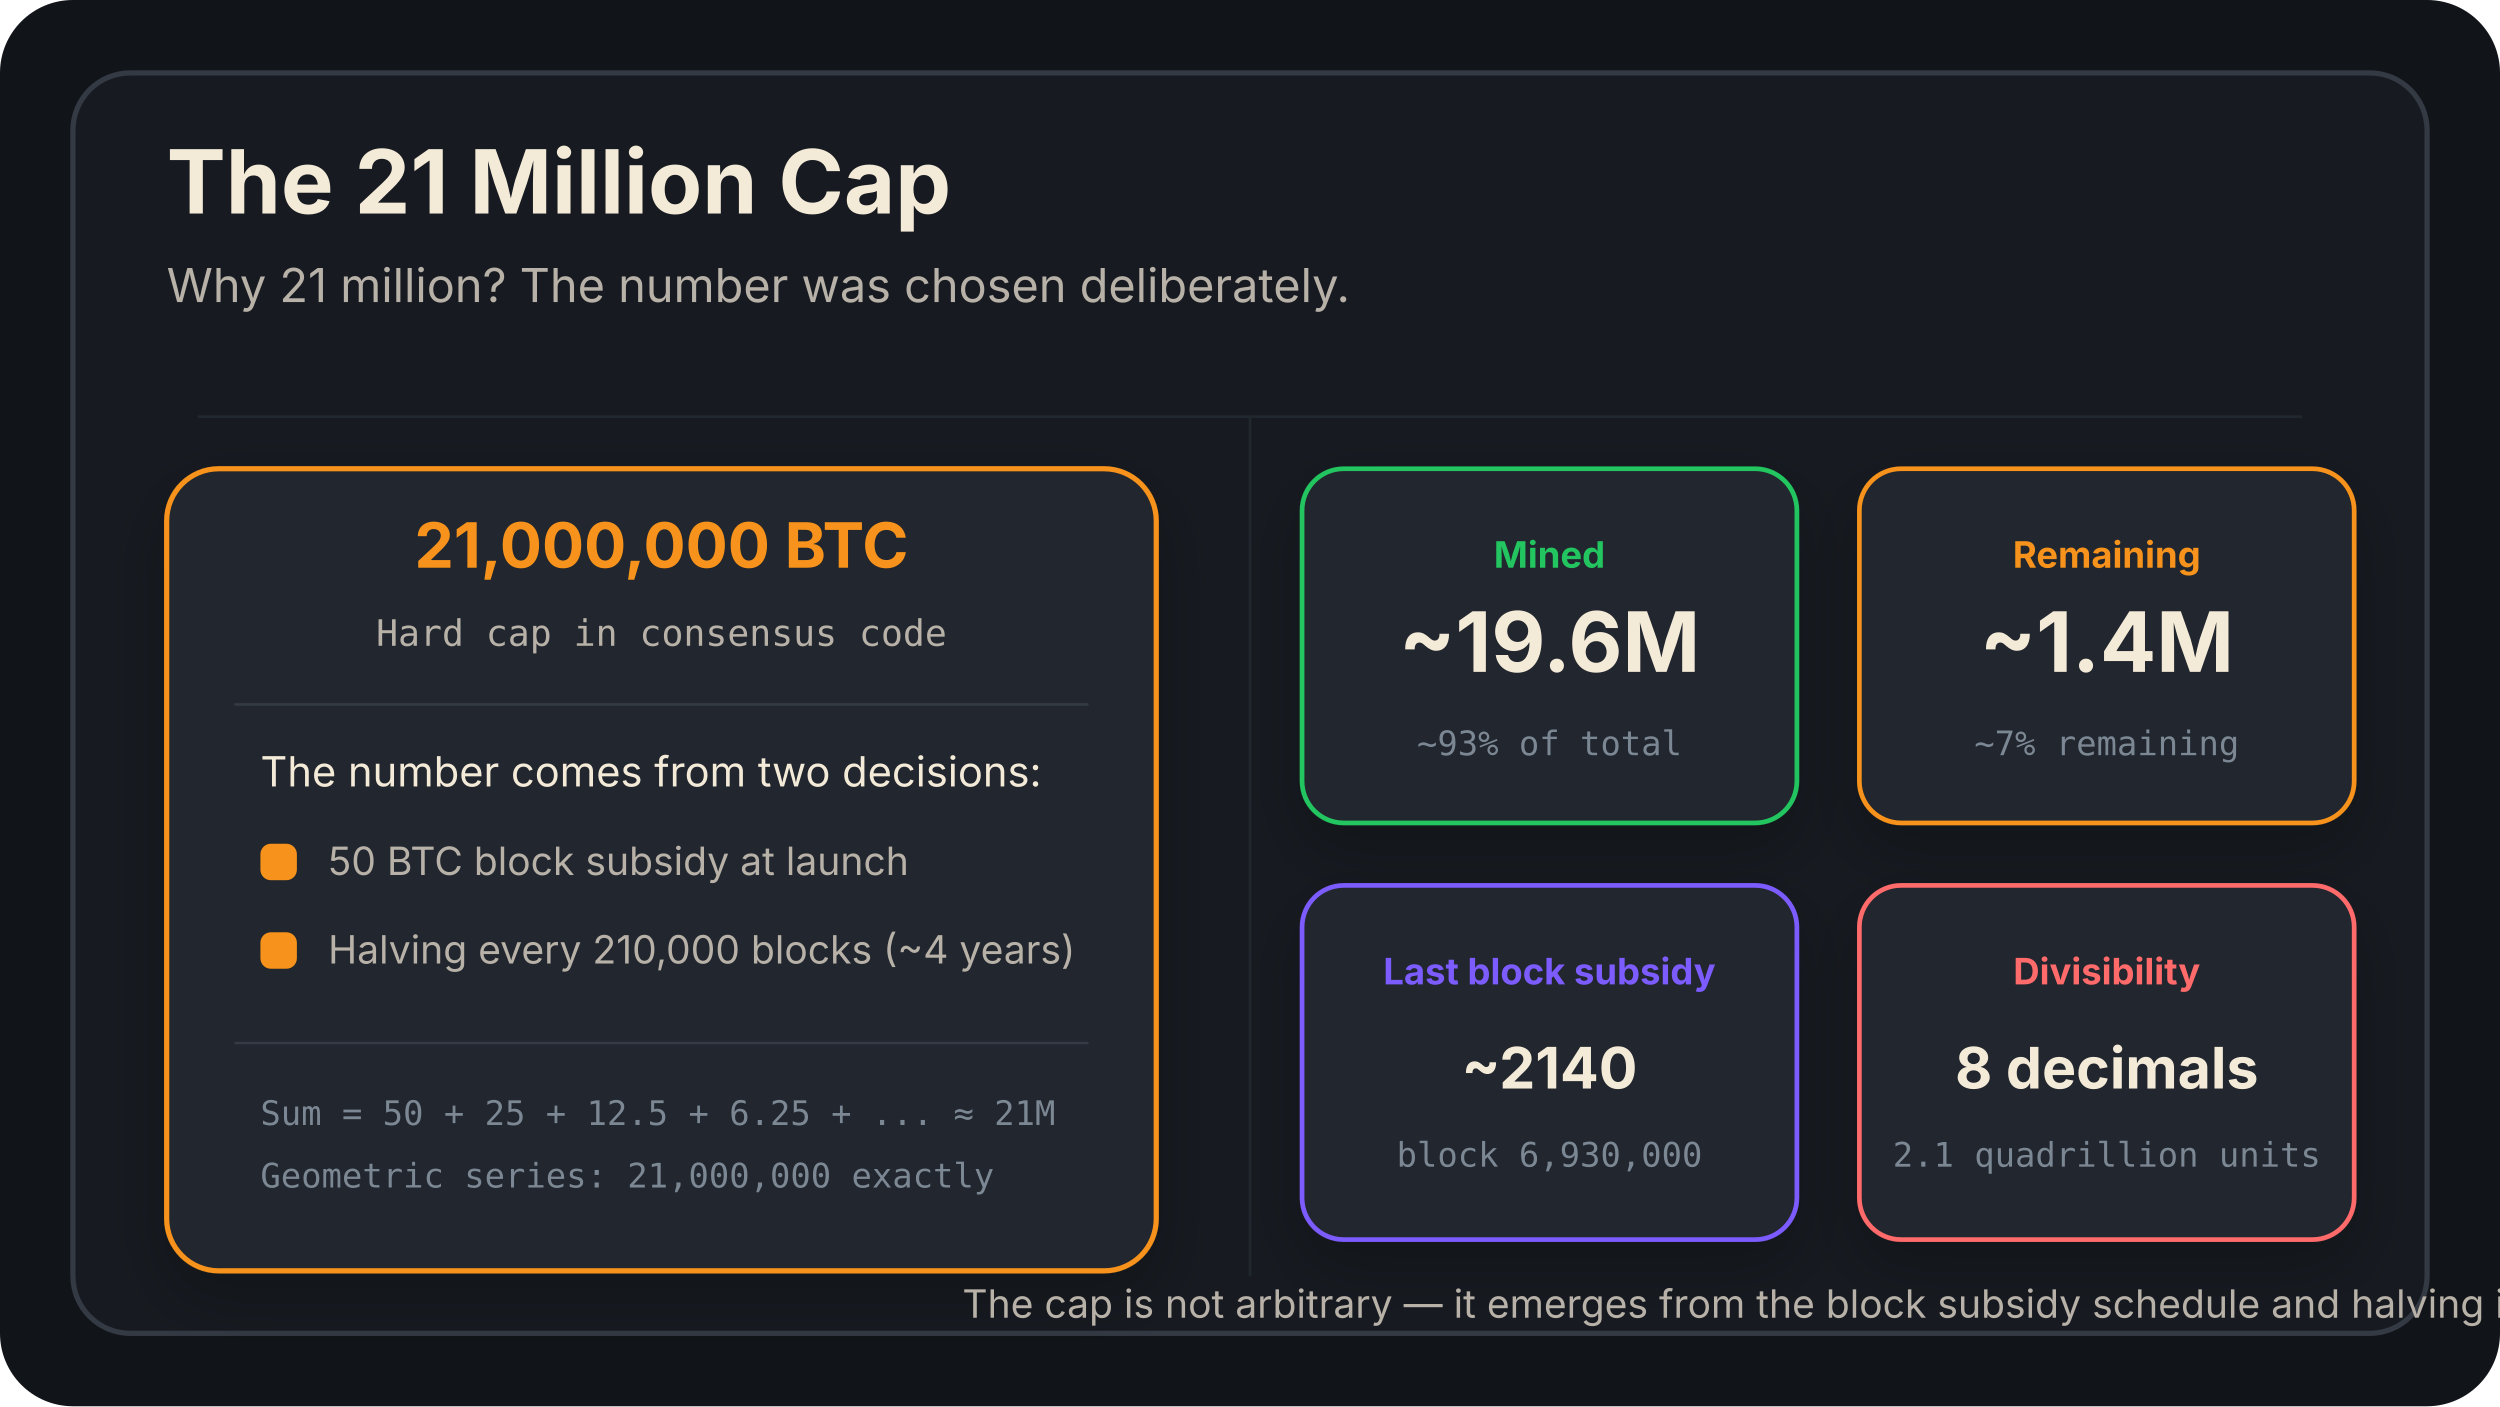
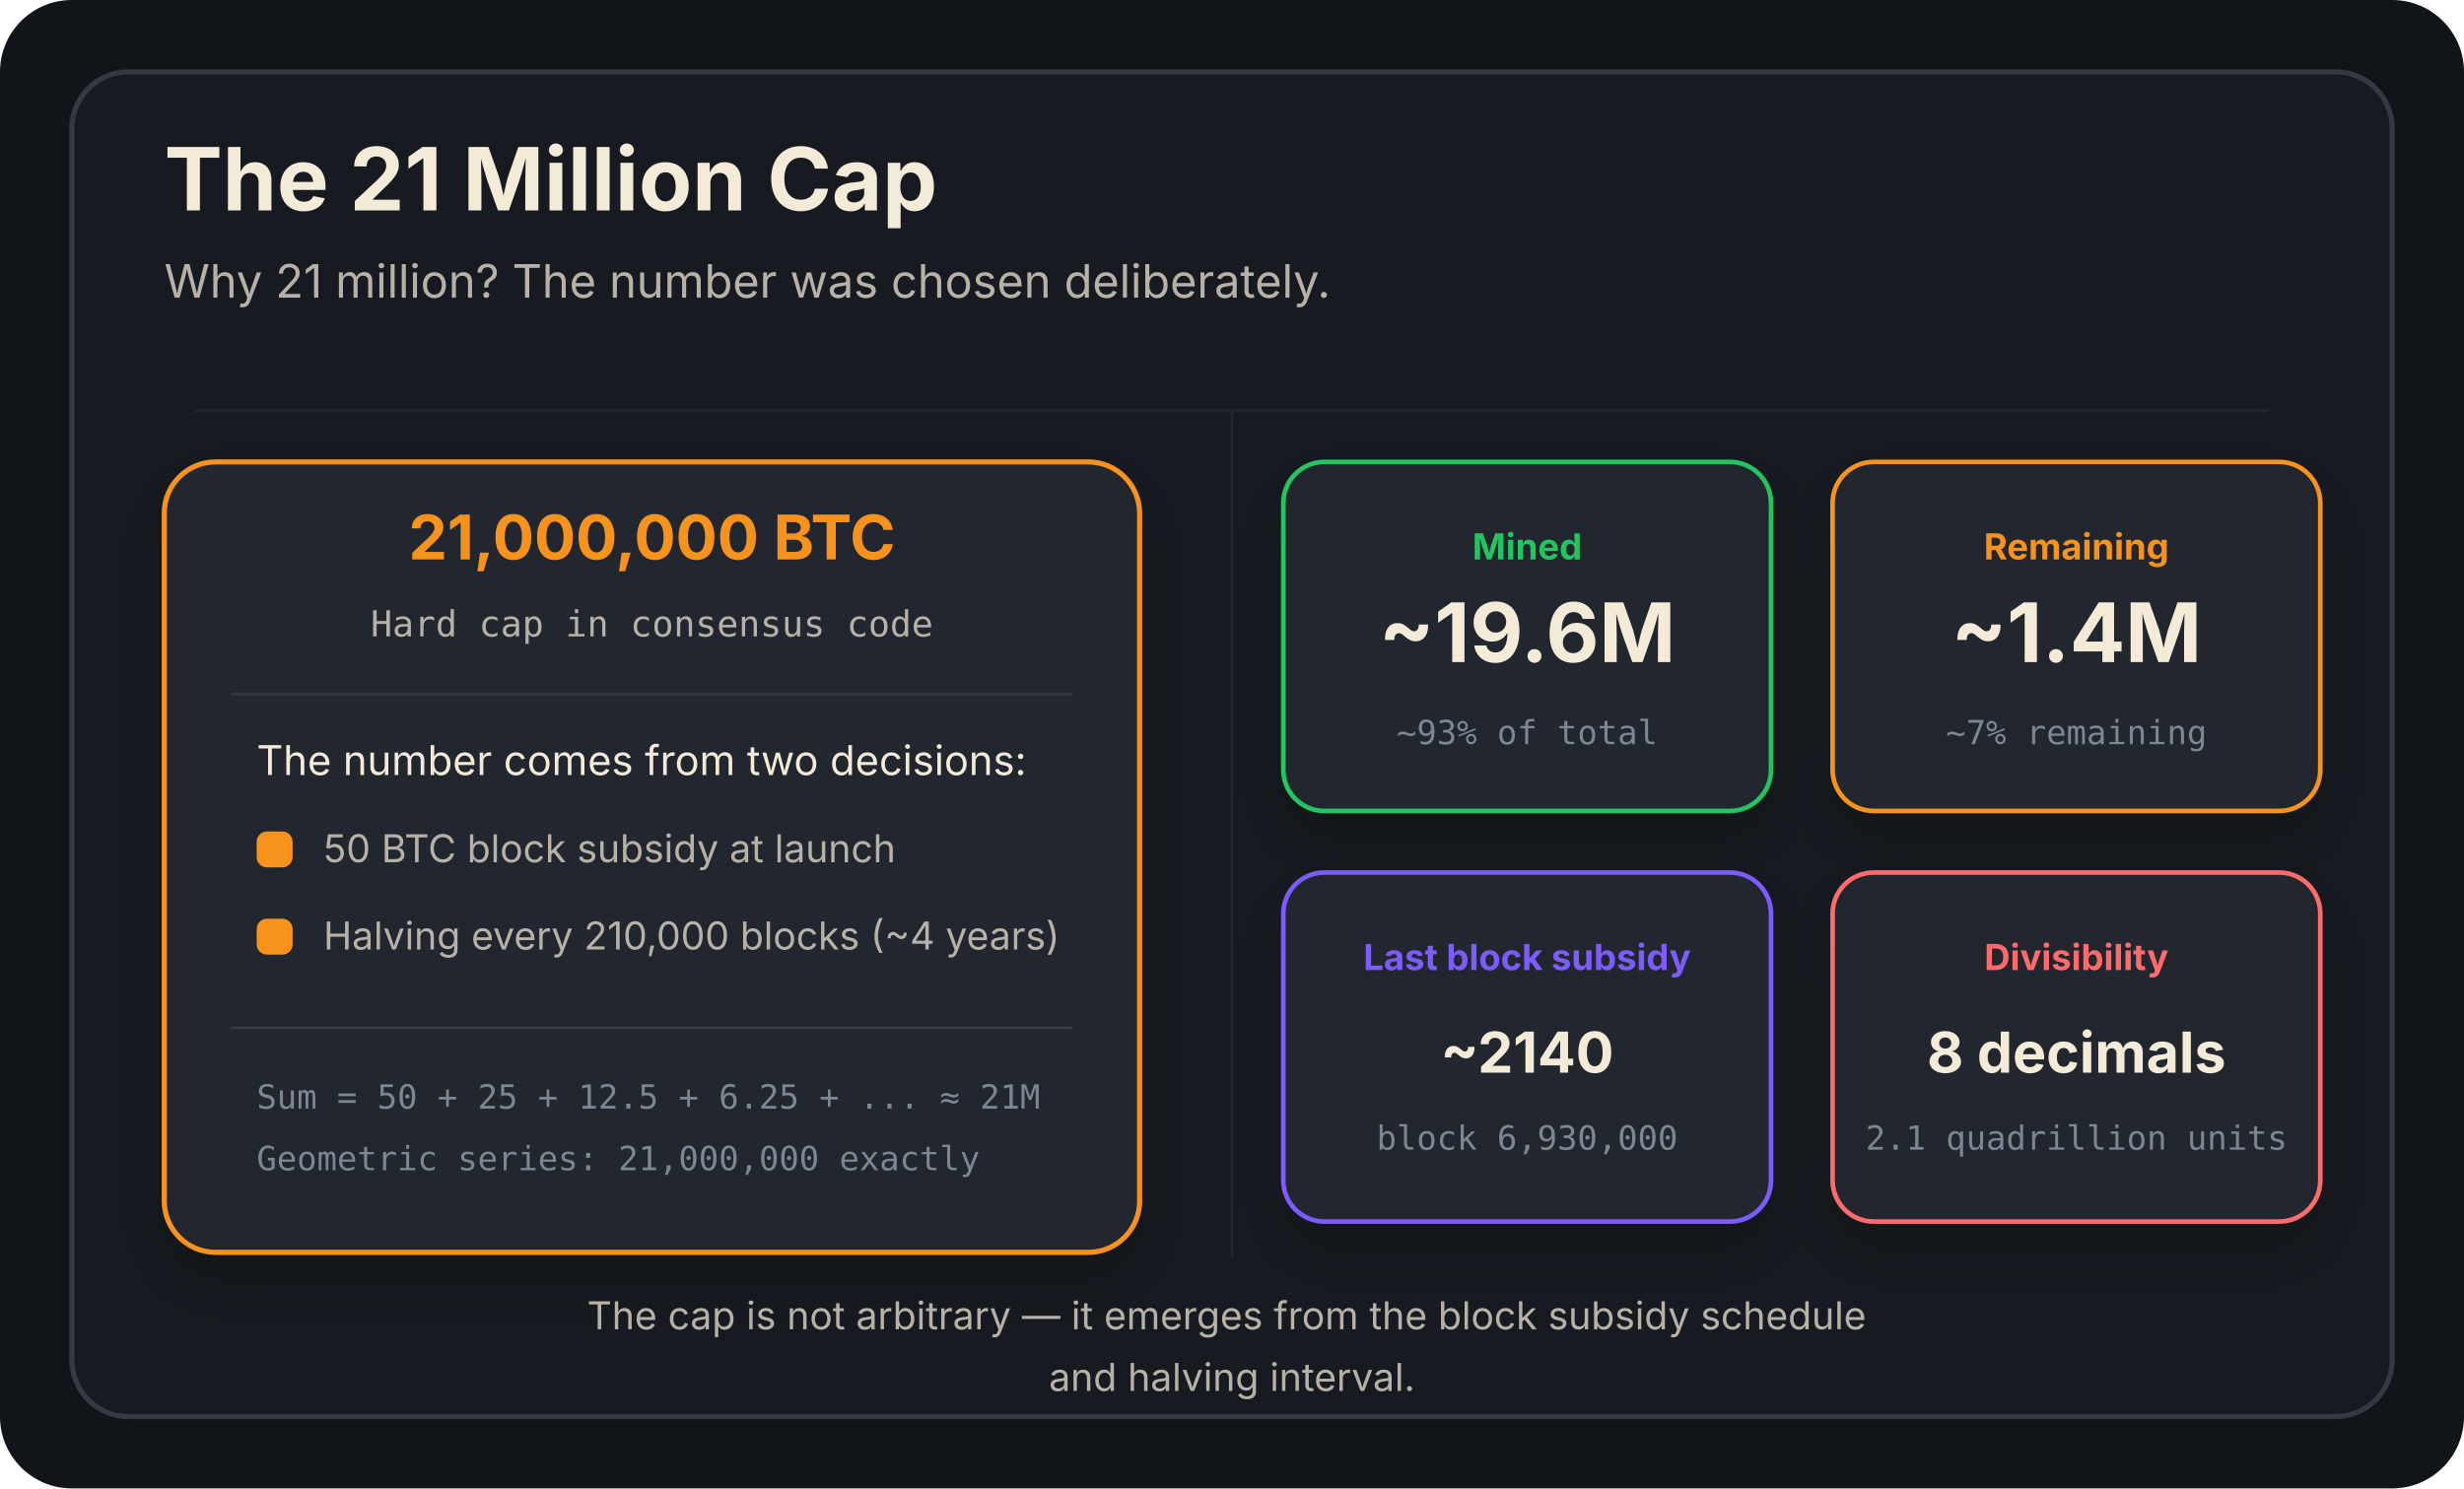
- <svg xmlns="http://www.w3.org/2000/svg" width="960" height="540" viewBox="0 0 960 540" fill="none" role="img" aria-labelledby="title desc">
+ <svg xmlns="http://www.w3.org/2000/svg" width="960" height="580" viewBox="0 0 960 580" fill="none" role="img" aria-labelledby="title desc">
  <defs>
    <filter id="soft" x="-20%" y="-20%" width="140%" height="140%">
      <feDropShadow dx="0" dy="10" stdDeviation="12" flood-color="#000000" flood-opacity="0.24" />
    </filter>
    <filter id="glow" x="-50%" y="-50%" width="200%" height="200%">
      <feGaussianBlur stdDeviation="6" result="blur" />
      <feMerge>
        <feMergeNode in="blur" />
        <feMergeNode in="SourceGraphic" />
      </feMerge>
    </filter>
  </defs>
-   <rect width="960" height="540" rx="28" fill="#111418" />
-   <rect x="28" y="28" width="904" height="484" rx="22" fill="#171B21" stroke="#343A44" stroke-width="2" />
+   <rect width="960" height="580" rx="28" fill="#111418" />
+   <rect x="28" y="28" width="904" height="524" rx="22" fill="#171B21" stroke="#343A44" stroke-width="2" />
  <text x="64" y="82" fill="#F4EAD8" font-family="Inter, Arial, sans-serif" font-size="34" font-weight="700">The 21 Million Cap</text>
  <text x="64" y="116" fill="#B7B1A8" font-family="Inter, Arial, sans-serif" font-size="18">Why 21 million? The number was chosen deliberately.</text>
  <g stroke="#28313B" stroke-width="1" opacity="0.55">
    <path d="M76 160H884" />
    <path d="M480 160V490" />
  </g>
  <g filter="url(#soft)">
    <rect x="64" y="180" width="380" height="308" rx="20" fill="#20252D" stroke="#F7931A" stroke-width="2" />
    <text x="254" y="218" text-anchor="middle" fill="#F7931A" font-family="Inter, Arial, sans-serif" font-size="24" font-weight="700">21,000,000 BTC</text>
    <text x="254" y="248" text-anchor="middle" fill="#B7B1A8" font-family="JetBrains Mono, monospace" font-size="14">Hard cap in consensus code</text>
    <rect x="90" y="270" width="328" height="1" fill="#343A44" />
    <text x="100" y="302" fill="#F4EAD8" font-family="Inter, Arial, sans-serif" font-size="16">The number comes from two decisions:</text>
    <g font-family="Inter, Arial, sans-serif" font-size="15">
      <rect x="100" y="324" width="14" height="14" rx="4" fill="#F7931A" />
      <text x="126" y="336" fill="#B7B1A8">50 BTC block subsidy at launch</text>
      <rect x="100" y="358" width="14" height="14" rx="4" fill="#F7931A" />
      <text x="126" y="370" fill="#B7B1A8">Halving every 210,000 blocks (~4 years)</text>
    </g>
    <rect x="90" y="400" width="328" height="1" fill="#343A44" />
    <text x="100" y="432" fill="#7C8794" font-family="JetBrains Mono, monospace" font-size="13">Sum = 50 + 25 + 12.5 + 6.25 + ... ≈ 21M</text>
    <text x="100" y="456" fill="#7C8794" font-family="JetBrains Mono, monospace" font-size="13">Geometric series: 21,000,000 exactly</text>
  </g>
  <g filter="url(#soft)">
    <rect x="500" y="180" width="190" height="136" rx="16" fill="#20252D" stroke="#22C55E" stroke-width="1.8" />
    <text x="595" y="218" text-anchor="middle" fill="#22C55E" font-family="Inter, Arial, sans-serif" font-size="14" font-weight="700">Mined</text>
    <text x="595" y="258" text-anchor="middle" fill="#F4EAD8" font-family="Inter, Arial, sans-serif" font-size="32" font-weight="700">~19.6M</text>
    <text x="595" y="290" text-anchor="middle" fill="#7C8794" font-family="JetBrains Mono, monospace" font-size="13">~93% of total</text>
  </g>
  <g filter="url(#soft)">
    <rect x="714" y="180" width="190" height="136" rx="16" fill="#20252D" stroke="#F7931A" stroke-width="1.8" />
    <text x="809" y="218" text-anchor="middle" fill="#F7931A" font-family="Inter, Arial, sans-serif" font-size="14" font-weight="700">Remaining</text>
    <text x="809" y="258" text-anchor="middle" fill="#F4EAD8" font-family="Inter, Arial, sans-serif" font-size="32" font-weight="700">~1.4M</text>
    <text x="809" y="290" text-anchor="middle" fill="#7C8794" font-family="JetBrains Mono, monospace" font-size="13">~7% remaining</text>
  </g>
  <g filter="url(#soft)">
    <rect x="500" y="340" width="190" height="136" rx="16" fill="#20252D" stroke="#7C5CFF" stroke-width="1.8" />
    <text x="595" y="378" text-anchor="middle" fill="#7C5CFF" font-family="Inter, Arial, sans-serif" font-size="14" font-weight="700">Last block subsidy</text>
    <text x="595" y="418" text-anchor="middle" fill="#F4EAD8" font-family="Inter, Arial, sans-serif" font-size="22" font-weight="700">~2140</text>
    <text x="595" y="448" text-anchor="middle" fill="#7C8794" font-family="JetBrains Mono, monospace" font-size="13">block 6,930,000</text>
  </g>
  <g filter="url(#soft)">
    <rect x="714" y="340" width="190" height="136" rx="16" fill="#20252D" stroke="#FF6B6B" stroke-width="1.8" />
    <text x="809" y="378" text-anchor="middle" fill="#FF6B6B" font-family="Inter, Arial, sans-serif" font-size="14" font-weight="700">Divisibility</text>
    <text x="809" y="418" text-anchor="middle" fill="#F4EAD8" font-family="Inter, Arial, sans-serif" font-size="22" font-weight="700">8 decimals</text>
    <text x="809" y="448" text-anchor="middle" fill="#7C8794" font-family="JetBrains Mono, monospace" font-size="13">2.1 quadrillion units</text>
  </g>
-   <text x="690" y="506" text-anchor="middle" fill="#B7B1A8" font-family="Inter, Arial, sans-serif" font-size="15">
-     The cap is not arbitrary — it emerges from the block subsidy schedule and halving interval
+   <text x="480" y="518" text-anchor="middle" fill="#B7B1A8" font-family="Inter, Arial, sans-serif" font-size="15">
+     <tspan x="480" dy="0">The cap is not arbitrary — it emerges from the block subsidy schedule</tspan>
+     <tspan x="480" dy="24">and halving interval.</tspan>
  </text>
</svg>
